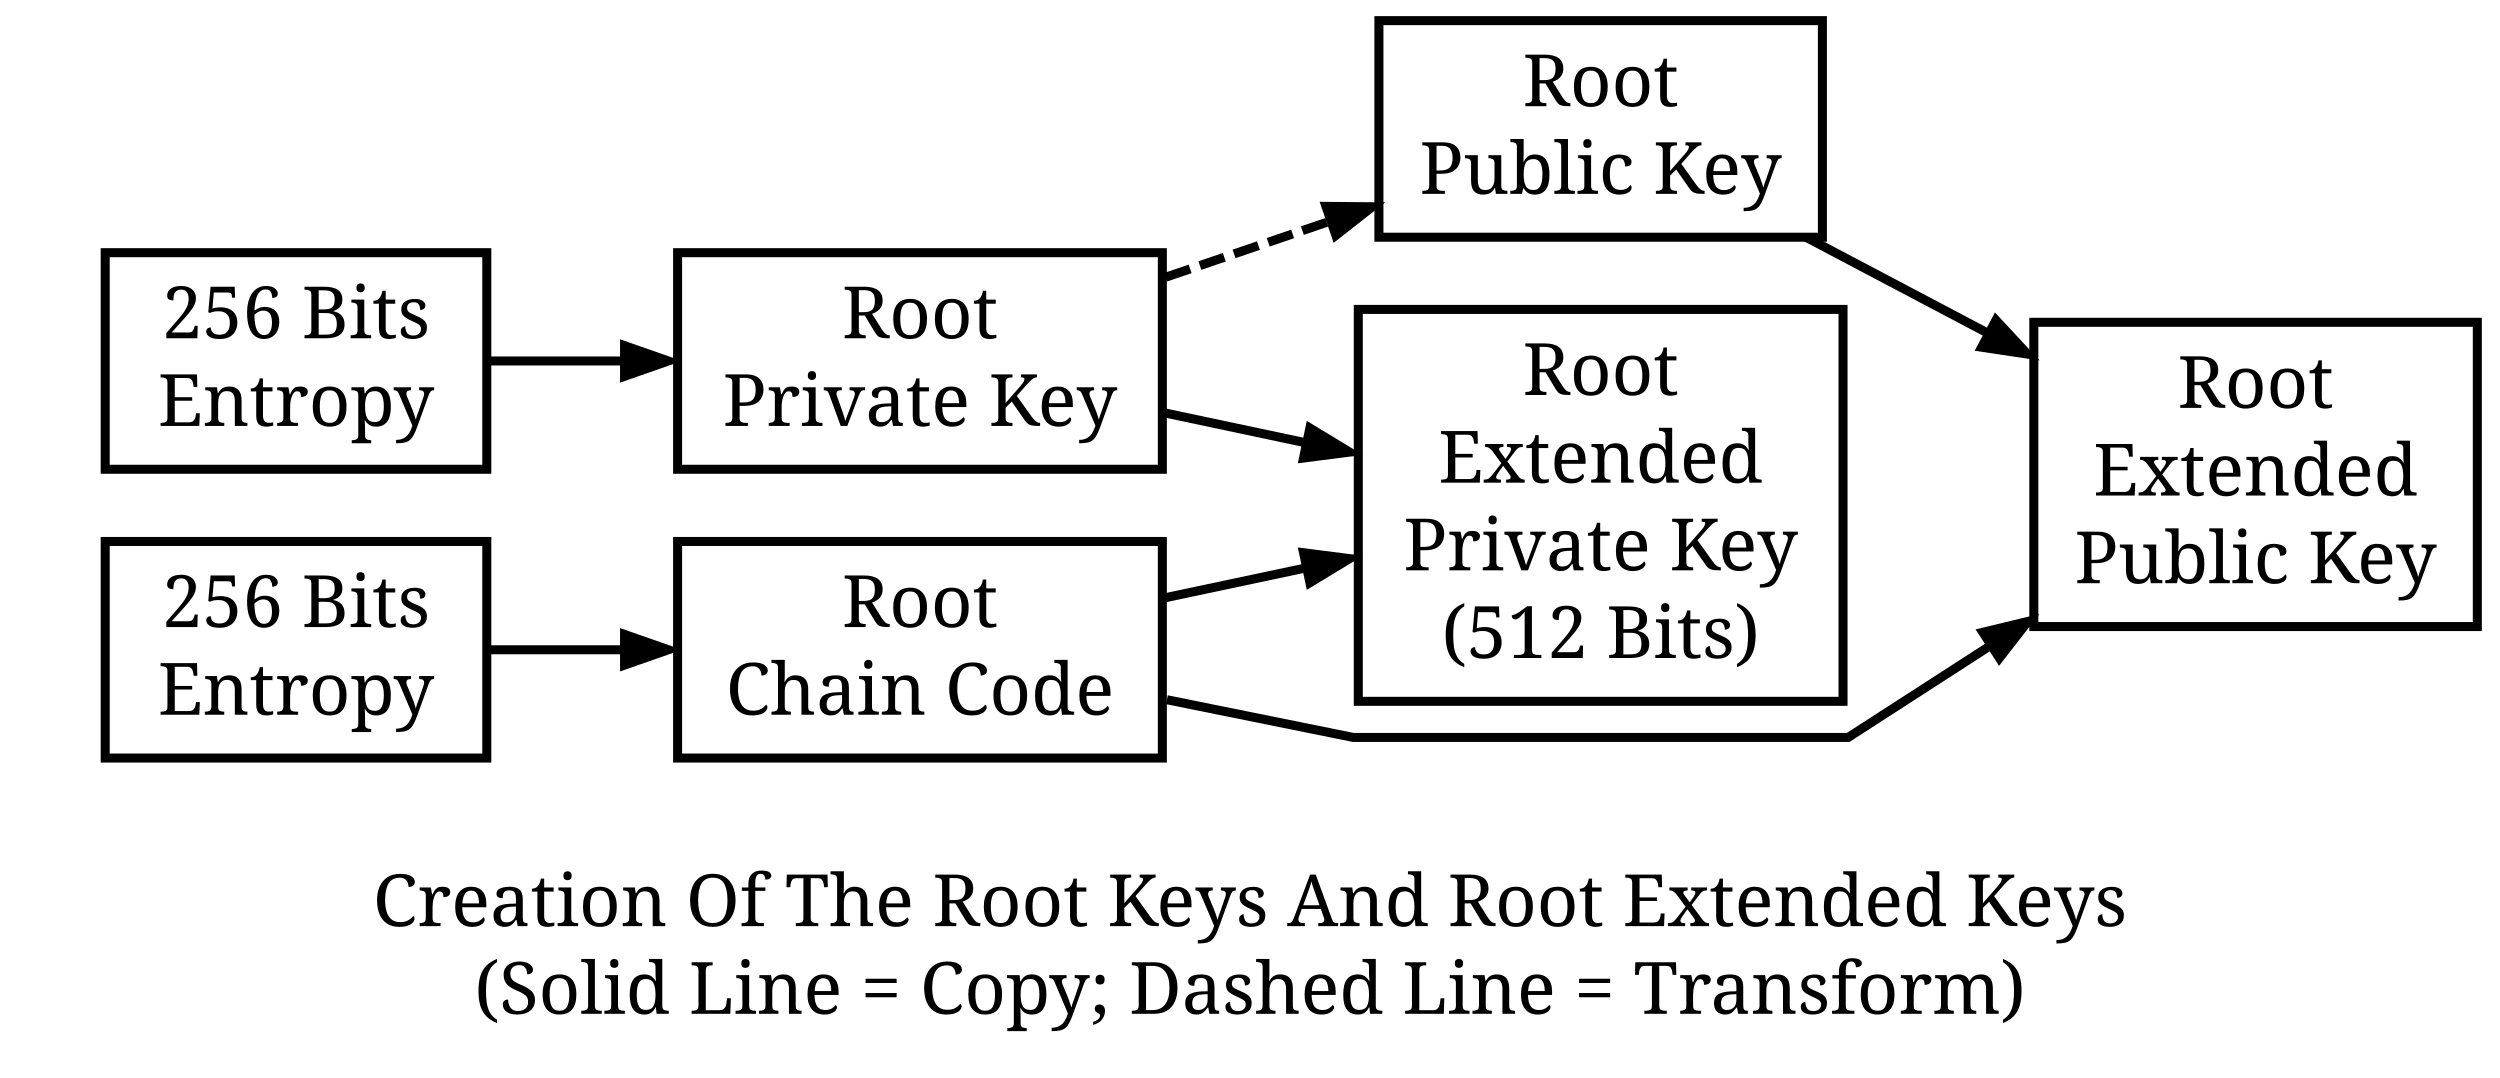
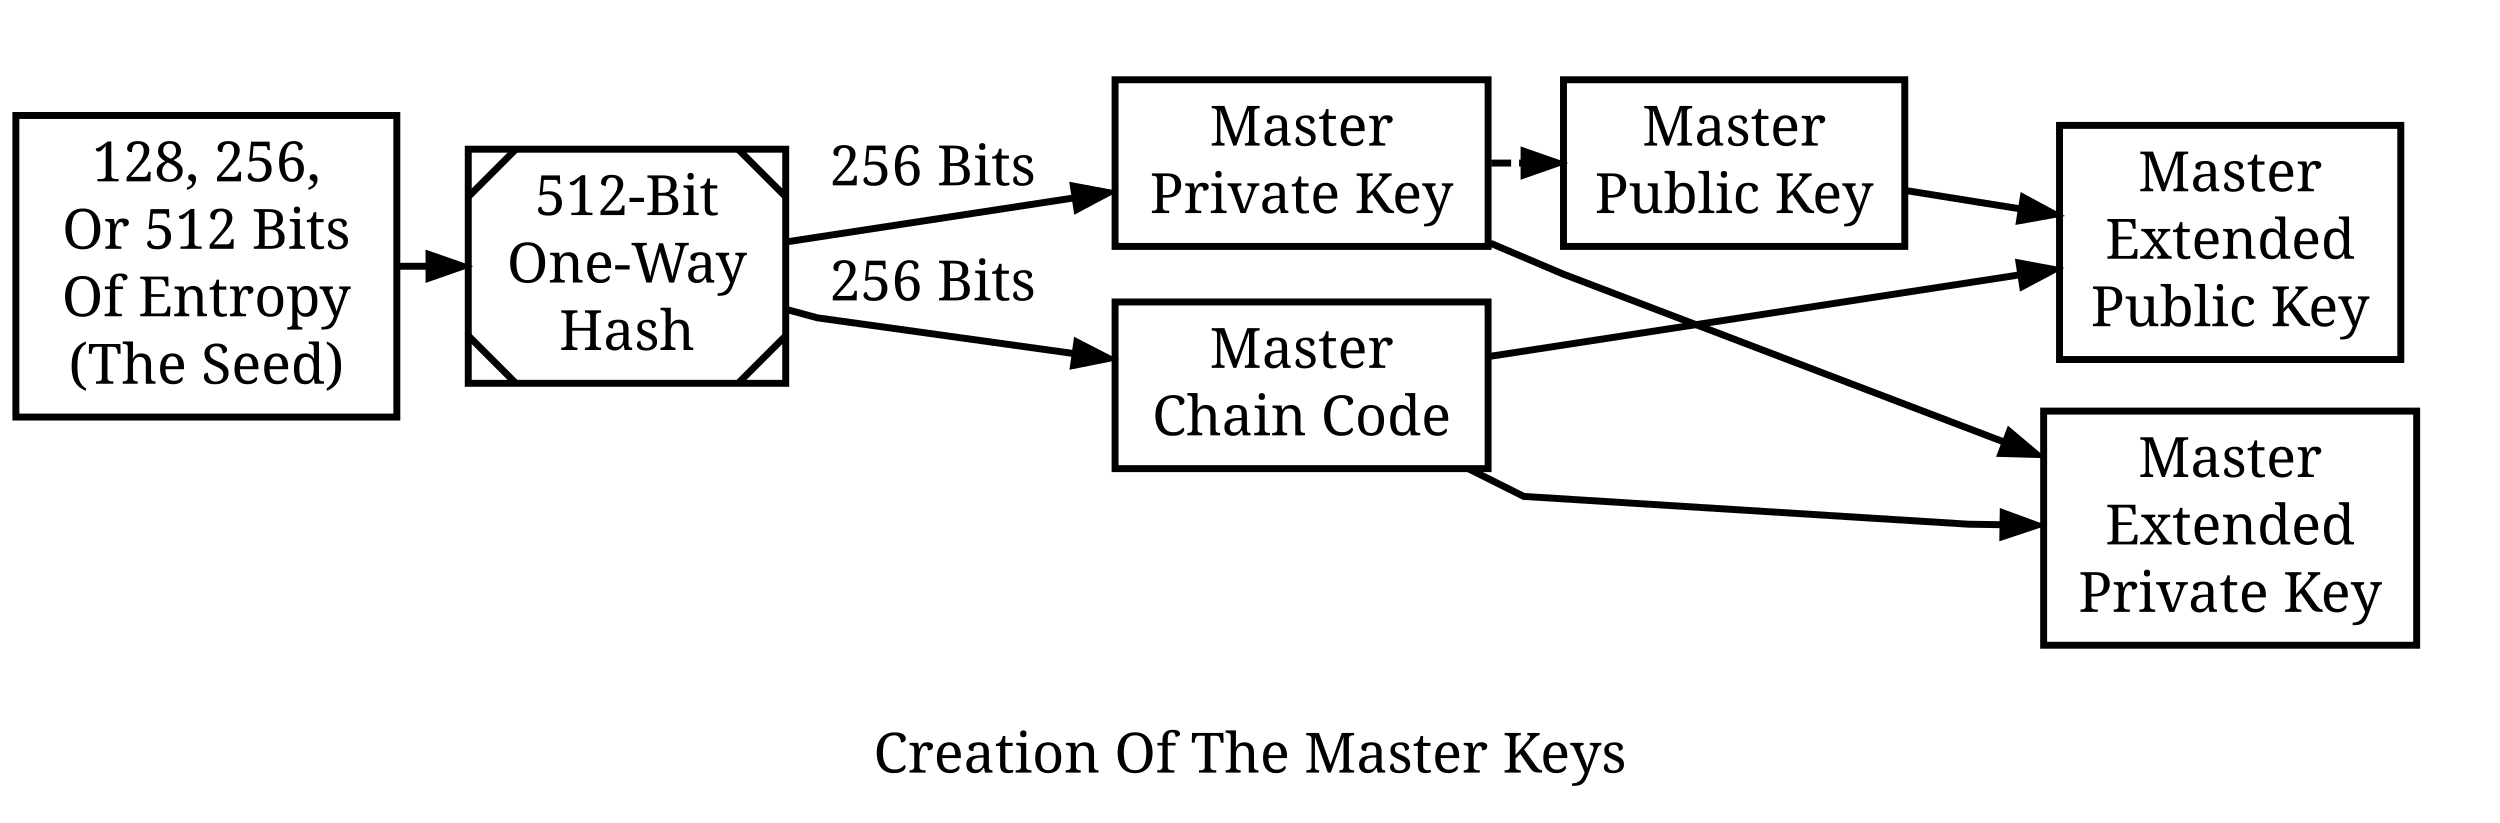
- <svg xmlns="http://www.w3.org/2000/svg" width="450pt" height="194pt" viewBox="0.00 0.00 450.00 194.32">
-   <g id="graph1" class="graph" transform="scale(0.929752 0.929752) rotate(0) translate(4 205)">
-     <polygon fill="white" stroke="white" points="-4,5 -4,-205 481,-205 481,5 -4,5" />
-     <text text-anchor="middle" x="238" y="-25.4" font-family="Times Roman,serif" font-size="14.00">Creation Of The Root Keys And Root Extended Keys</text>
-     <text text-anchor="middle" x="238" y="-8.4" font-family="Times Roman,serif" font-size="14.00">(Solid Line = Copy; Dashed Line = Transform)</text>
+ <svg xmlns="http://www.w3.org/2000/svg" width="450pt" height="148pt" viewBox="0.00 0.00 450.00 147.86">
+   <g id="graph1" class="graph" transform="scale(0.714286 0.714286) rotate(0) translate(4 203)">
+     <polygon fill="white" stroke="white" points="-4,5 -4,-203 627,-203 627,5 -4,5" />
+     <text text-anchor="middle" x="311" y="-8.4" font-family="Times Roman,serif" font-size="14.00">Creation Of The Master Keys</text>
    <g id="graph2" class="cluster" />
+     <g id="graph3" class="cluster" />
+     <g id="node1" class="node">
+       <polygon fill="none" stroke="black" stroke-width="1.75" points="96,-174 3.55271e-14,-174 0,-98 96,-98 96,-174" />
+       <text text-anchor="middle" x="48" y="-157.4" font-family="Times Roman,serif" font-size="14.00">128, 256,</text>
+       <text text-anchor="middle" x="48" y="-140.4" font-family="Times Roman,serif" font-size="14.00">Or 512 Bits</text>
+       <text text-anchor="middle" x="48" y="-123.4" font-family="Times Roman,serif" font-size="14.00">Of Entropy</text>
+       <text text-anchor="middle" x="48" y="-106.4" font-family="Times Roman,serif" font-size="14.00">(The Seed)</text>
+     </g>
    <g id="node2" class="node">
-       <polygon fill="none" stroke="black" stroke-width="1.75" points="90,-156 16,-156 16,-114 90,-114 90,-156" />
-       <text text-anchor="middle" x="53" y="-139.4" font-family="Times Roman,serif" font-size="14.00">256 Bits</text>
-       <text text-anchor="middle" x="53" y="-122.4" font-family="Times Roman,serif" font-size="14.00">Entropy</text>
+       <polygon fill="none" stroke="black" stroke-width="1.75" points="194,-165.5 114,-165.5 114,-106.5 194,-106.5 194,-165.5" />
+       <polyline fill="none" stroke="black" stroke-width="1.75" points="126,-165.5 114,-153.5 " />
+       <polyline fill="none" stroke="black" stroke-width="1.75" points="114,-118.5 126,-106.5 " />
+       <polyline fill="none" stroke="black" stroke-width="1.75" points="182,-106.5 194,-118.5 " />
+       <polyline fill="none" stroke="black" stroke-width="1.75" points="194,-153.5 182,-165.5 " />
+       <text text-anchor="middle" x="154" y="-148.9" font-family="Times Roman,serif" font-size="14.00">512-Bit</text>
+       <text text-anchor="middle" x="154" y="-131.9" font-family="Times Roman,serif" font-size="14.00">One-Way</text>
+       <text text-anchor="middle" x="154" y="-114.9" font-family="Times Roman,serif" font-size="14.00">Hash</text>
    </g>
-     <g id="node4" class="node">
-       <polygon fill="none" stroke="black" stroke-width="1.75" points="221,-156 127,-156 127,-114 221,-114 221,-156" />
-       <text text-anchor="middle" x="174" y="-139.4" font-family="Times Roman,serif" font-size="14.00">Root</text>
-       <text text-anchor="middle" x="174" y="-122.4" font-family="Times Roman,serif" font-size="14.00">Private Key</text>
-     </g>
-     <g id="edge3" class="edge">
-       <path fill="none" stroke="black" stroke-width="1.75" d="M90.291,-135C98.476,-135 107.33,-135 116.109,-135" />
-       <polygon fill="black" stroke="black" points="116.338,-138.5 126.338,-135 116.338,-131.5 116.338,-138.5" />
-     </g>
-     <g id="node3" class="node">
-       <polygon fill="none" stroke="black" stroke-width="1.75" points="90,-100 16,-100 16,-58 90,-58 90,-100" />
-       <text text-anchor="middle" x="53" y="-83.4" font-family="Times Roman,serif" font-size="14.00">256 Bits</text>
-       <text text-anchor="middle" x="53" y="-66.4" font-family="Times Roman,serif" font-size="14.00">Entropy</text>
+     <g id="edge2" class="edge">
+       <path fill="none" stroke="black" stroke-width="1.75" d="M96.038,-136C98.534,-136 101.044,-136 103.547,-136" />
+       <polygon fill="black" stroke="black" points="103.737,-139.5 113.737,-136 103.737,-132.5 103.737,-139.5" />
    </g>
    <g id="node5" class="node">
-       <polygon fill="none" stroke="black" stroke-width="1.75" points="221,-100 127,-100 127,-58 221,-58 221,-100" />
-       <text text-anchor="middle" x="174" y="-83.4" font-family="Times Roman,serif" font-size="14.00">Root</text>
-       <text text-anchor="middle" x="174" y="-66.4" font-family="Times Roman,serif" font-size="14.00">Chain Code</text>
+       <polygon fill="none" stroke="black" stroke-width="1.75" points="371,-183 277,-183 277,-141 371,-141 371,-183" />
+       <text text-anchor="middle" x="324" y="-166.4" font-family="Times Roman,serif" font-size="14.00">Master</text>
+       <text text-anchor="middle" x="324" y="-149.4" font-family="Times Roman,serif" font-size="14.00">Private Key</text>
    </g>
-     <g id="edge7" class="edge">
-       <path fill="none" stroke="black" stroke-width="1.75" d="M90.291,-79C98.476,-79 107.33,-79 116.109,-79" />
-       <polygon fill="black" stroke="black" points="116.338,-82.5 126.338,-79 116.338,-75.5 116.338,-82.5" />
-     </g>
-     <g id="node6" class="node">
-       <polygon fill="none" stroke="black" stroke-width="1.75" points="349,-201 263,-201 263,-159 349,-159 349,-201" />
-       <text text-anchor="middle" x="306" y="-184.4" font-family="Times Roman,serif" font-size="14.00">Root</text>
-       <text text-anchor="middle" x="306" y="-167.4" font-family="Times Roman,serif" font-size="14.00">Public Key</text>
-     </g>
-     <g id="edge5" class="edge">
-       <path fill="none" stroke="black" stroke-width="1.75" stroke-dasharray="5,2" d="M221.655,-151.246C231.84,-154.718 242.658,-158.406 253.03,-161.942" />
-       <polygon fill="black" stroke="black" points="252.207,-165.359 262.801,-165.273 254.465,-158.734 252.207,-165.359" />
+     <g id="edge4" class="edge">
+       <path fill="none" stroke="black" stroke-width="1.75" d="M194.288,-142.162C215.852,-145.46 242.783,-149.579 266.509,-153.207" />
+       <polygon fill="black" stroke="black" points="266.042,-156.677 276.457,-154.729 267.101,-149.757 266.042,-156.677" />
+       <text text-anchor="middle" x="231" y="-156.4" font-family="Times Roman,serif" font-size="14.00">256 Bits</text>
    </g>
    <g id="node7" class="node">
-       <polygon fill="none" stroke="black" stroke-width="1.75" points="353,-145 259,-145 259,-69 353,-69 353,-145" />
-       <text text-anchor="middle" x="306" y="-128.4" font-family="Times Roman,serif" font-size="14.00">Root</text>
-       <text text-anchor="middle" x="306" y="-111.4" font-family="Times Roman,serif" font-size="14.00">Extended</text>
-       <text text-anchor="middle" x="306" y="-94.4" font-family="Times Roman,serif" font-size="14.00">Private Key</text>
-       <text text-anchor="middle" x="306" y="-77.4" font-family="Times Roman,serif" font-size="14.00">(512 Bits)</text>
+       <polygon fill="none" stroke="black" stroke-width="1.75" points="371,-127 277,-127 277,-85 371,-85 371,-127" />
+       <text text-anchor="middle" x="324" y="-110.4" font-family="Times Roman,serif" font-size="14.00">Master</text>
+       <text text-anchor="middle" x="324" y="-93.4" font-family="Times Roman,serif" font-size="14.00">Chain Code</text>
    </g>
-     <g id="edge13" class="edge">
-       <path fill="none" stroke="black" stroke-width="1.75" d="M221.655,-124.891C230.347,-123.048 239.5,-121.106 248.443,-119.209" />
-       <polygon fill="black" stroke="black" points="249.359,-122.593 258.415,-117.094 247.906,-115.745 249.359,-122.593" />
+     <g id="edge6" class="edge">
+       <path fill="none" stroke="black" stroke-width="1.75" d="M194.074,-125.147C198.81,-123.864 202,-123 202,-123 202,-123 234.754,-118.436 266.319,-114.038" />
+       <polygon fill="black" stroke="black" points="267.061,-117.468 276.482,-112.621 266.095,-110.535 267.061,-117.468" />
+       <text text-anchor="middle" x="231" y="-127.4" font-family="Times Roman,serif" font-size="14.00">256 Bits</text>
    </g>
-     <g id="edge9" class="edge">
-       <path fill="none" stroke="black" stroke-width="1.75" d="M221.655,-89.109C230.347,-90.952 239.5,-92.894 248.443,-94.791" />
-       <polygon fill="black" stroke="black" points="247.906,-98.255 258.415,-96.906 249.359,-91.407 247.906,-98.255" />
+     <g id="node9" class="node">
+       <polygon fill="none" stroke="black" stroke-width="1.75" points="476,-183 390,-183 390,-141 476,-141 476,-183" />
+       <text text-anchor="middle" x="433" y="-166.4" font-family="Times Roman,serif" font-size="14.00">Master</text>
+       <text text-anchor="middle" x="433" y="-149.4" font-family="Times Roman,serif" font-size="14.00">Public Key</text>
    </g>
-     <g id="node8" class="node">
-       <polygon fill="none" stroke="black" stroke-width="1.75" points="476,-142.5 390,-142.5 390,-83.5 476,-83.5 476,-142.5" />
-       <text text-anchor="middle" x="433" y="-125.9" font-family="Times Roman,serif" font-size="14.00">Root</text>
-       <text text-anchor="middle" x="433" y="-108.9" font-family="Times Roman,serif" font-size="14.00">Extended</text>
-       <text text-anchor="middle" x="433" y="-91.9" font-family="Times Roman,serif" font-size="14.00">Public Key</text>
+     <g id="edge10" class="edge">
+       <path fill="none" stroke="black" stroke-width="1.75" stroke-dasharray="5,2" d="M371.809,-162C374.412,-162 377.035,-162 379.655,-162" />
+       <polygon fill="black" stroke="black" points="379.69,-165.5 389.69,-162 379.69,-158.5 379.69,-165.5" />
    </g>
-     <g id="edge11" class="edge">
-       <path fill="none" stroke="black" stroke-width="1.75" d="M221.889,-69.308C240.753,-65.49 258,-62 258,-62 258,-62 354,-62 354,-62 354,-62 366.358,-69.978 381.298,-79.623" />
-       <polygon fill="black" stroke="black" points="379.502,-82.629 389.802,-85.112 383.299,-76.748 379.502,-82.629" />
+     <g id="node11" class="node">
+       <polygon fill="none" stroke="black" stroke-width="1.75" points="605,-99.5 511,-99.5 511,-40.5 605,-40.5 605,-99.5" />
+       <text text-anchor="middle" x="558" y="-82.9" font-family="Times Roman,serif" font-size="14.00">Master</text>
+       <text text-anchor="middle" x="558" y="-65.9" font-family="Times Roman,serif" font-size="14.00">Extended</text>
+       <text text-anchor="middle" x="558" y="-48.9" font-family="Times Roman,serif" font-size="14.00">Private Key</text>
    </g>
-     <g id="edge15" class="edge">
-       <path fill="none" stroke="black" stroke-width="1.75" d="M345.835,-158.985C356.856,-153.171 368.986,-146.771 380.605,-140.641" />
-       <polygon fill="black" stroke="black" points="382.571,-143.562 389.782,-135.8 379.304,-137.371 382.571,-143.562" />
+     <g id="edge16" class="edge">
+       <path fill="none" stroke="black" stroke-width="1.75" d="M371.615,-141.8C382.023,-137.384 390,-134 390,-134 390,-134 452.085,-110.348 500.771,-91.802" />
+       <polygon fill="black" stroke="black" points="502.208,-94.999 510.307,-88.169 499.716,-88.458 502.208,-94.999" />
+     </g>
+     <g id="edge12" class="edge">
+       <path fill="none" stroke="black" stroke-width="1.75" d="M366.157,-84.921C374.113,-80.943 380,-78 380,-78 380,-78 492,-71 492,-71 492,-71 495.274,-70.95 500.363,-70.873" />
+       <polygon fill="black" stroke="black" points="500.439,-74.373 510.385,-70.721 500.333,-67.373 500.439,-74.373" />
+     </g>
+     <g id="node12" class="node">
+       <polygon fill="none" stroke="black" stroke-width="1.75" points="601,-171.5 515,-171.5 515,-112.5 601,-112.5 601,-171.5" />
+       <text text-anchor="middle" x="558" y="-154.9" font-family="Times Roman,serif" font-size="14.00">Master</text>
+       <text text-anchor="middle" x="558" y="-137.9" font-family="Times Roman,serif" font-size="14.00">Extended</text>
+       <text text-anchor="middle" x="558" y="-120.9" font-family="Times Roman,serif" font-size="14.00">Public Key</text>
+     </g>
+     <g id="edge14" class="edge">
+       <path fill="none" stroke="black" stroke-width="1.75" d="M371.635,-113.329C410.235,-119.267 464.599,-127.631 504.654,-133.793" />
+       <polygon fill="black" stroke="black" points="504.353,-137.288 514.769,-135.349 505.417,-130.369 504.353,-137.288" />
+     </g>
+     <g id="edge18" class="edge">
+       <path fill="none" stroke="black" stroke-width="1.75" d="M476.018,-155.117C485.348,-153.624 495.321,-152.029 504.984,-150.482" />
+       <polygon fill="black" stroke="black" points="505.581,-153.932 514.903,-148.896 504.475,-147.019 505.581,-153.932" />
    </g>
  </g>
</svg>
